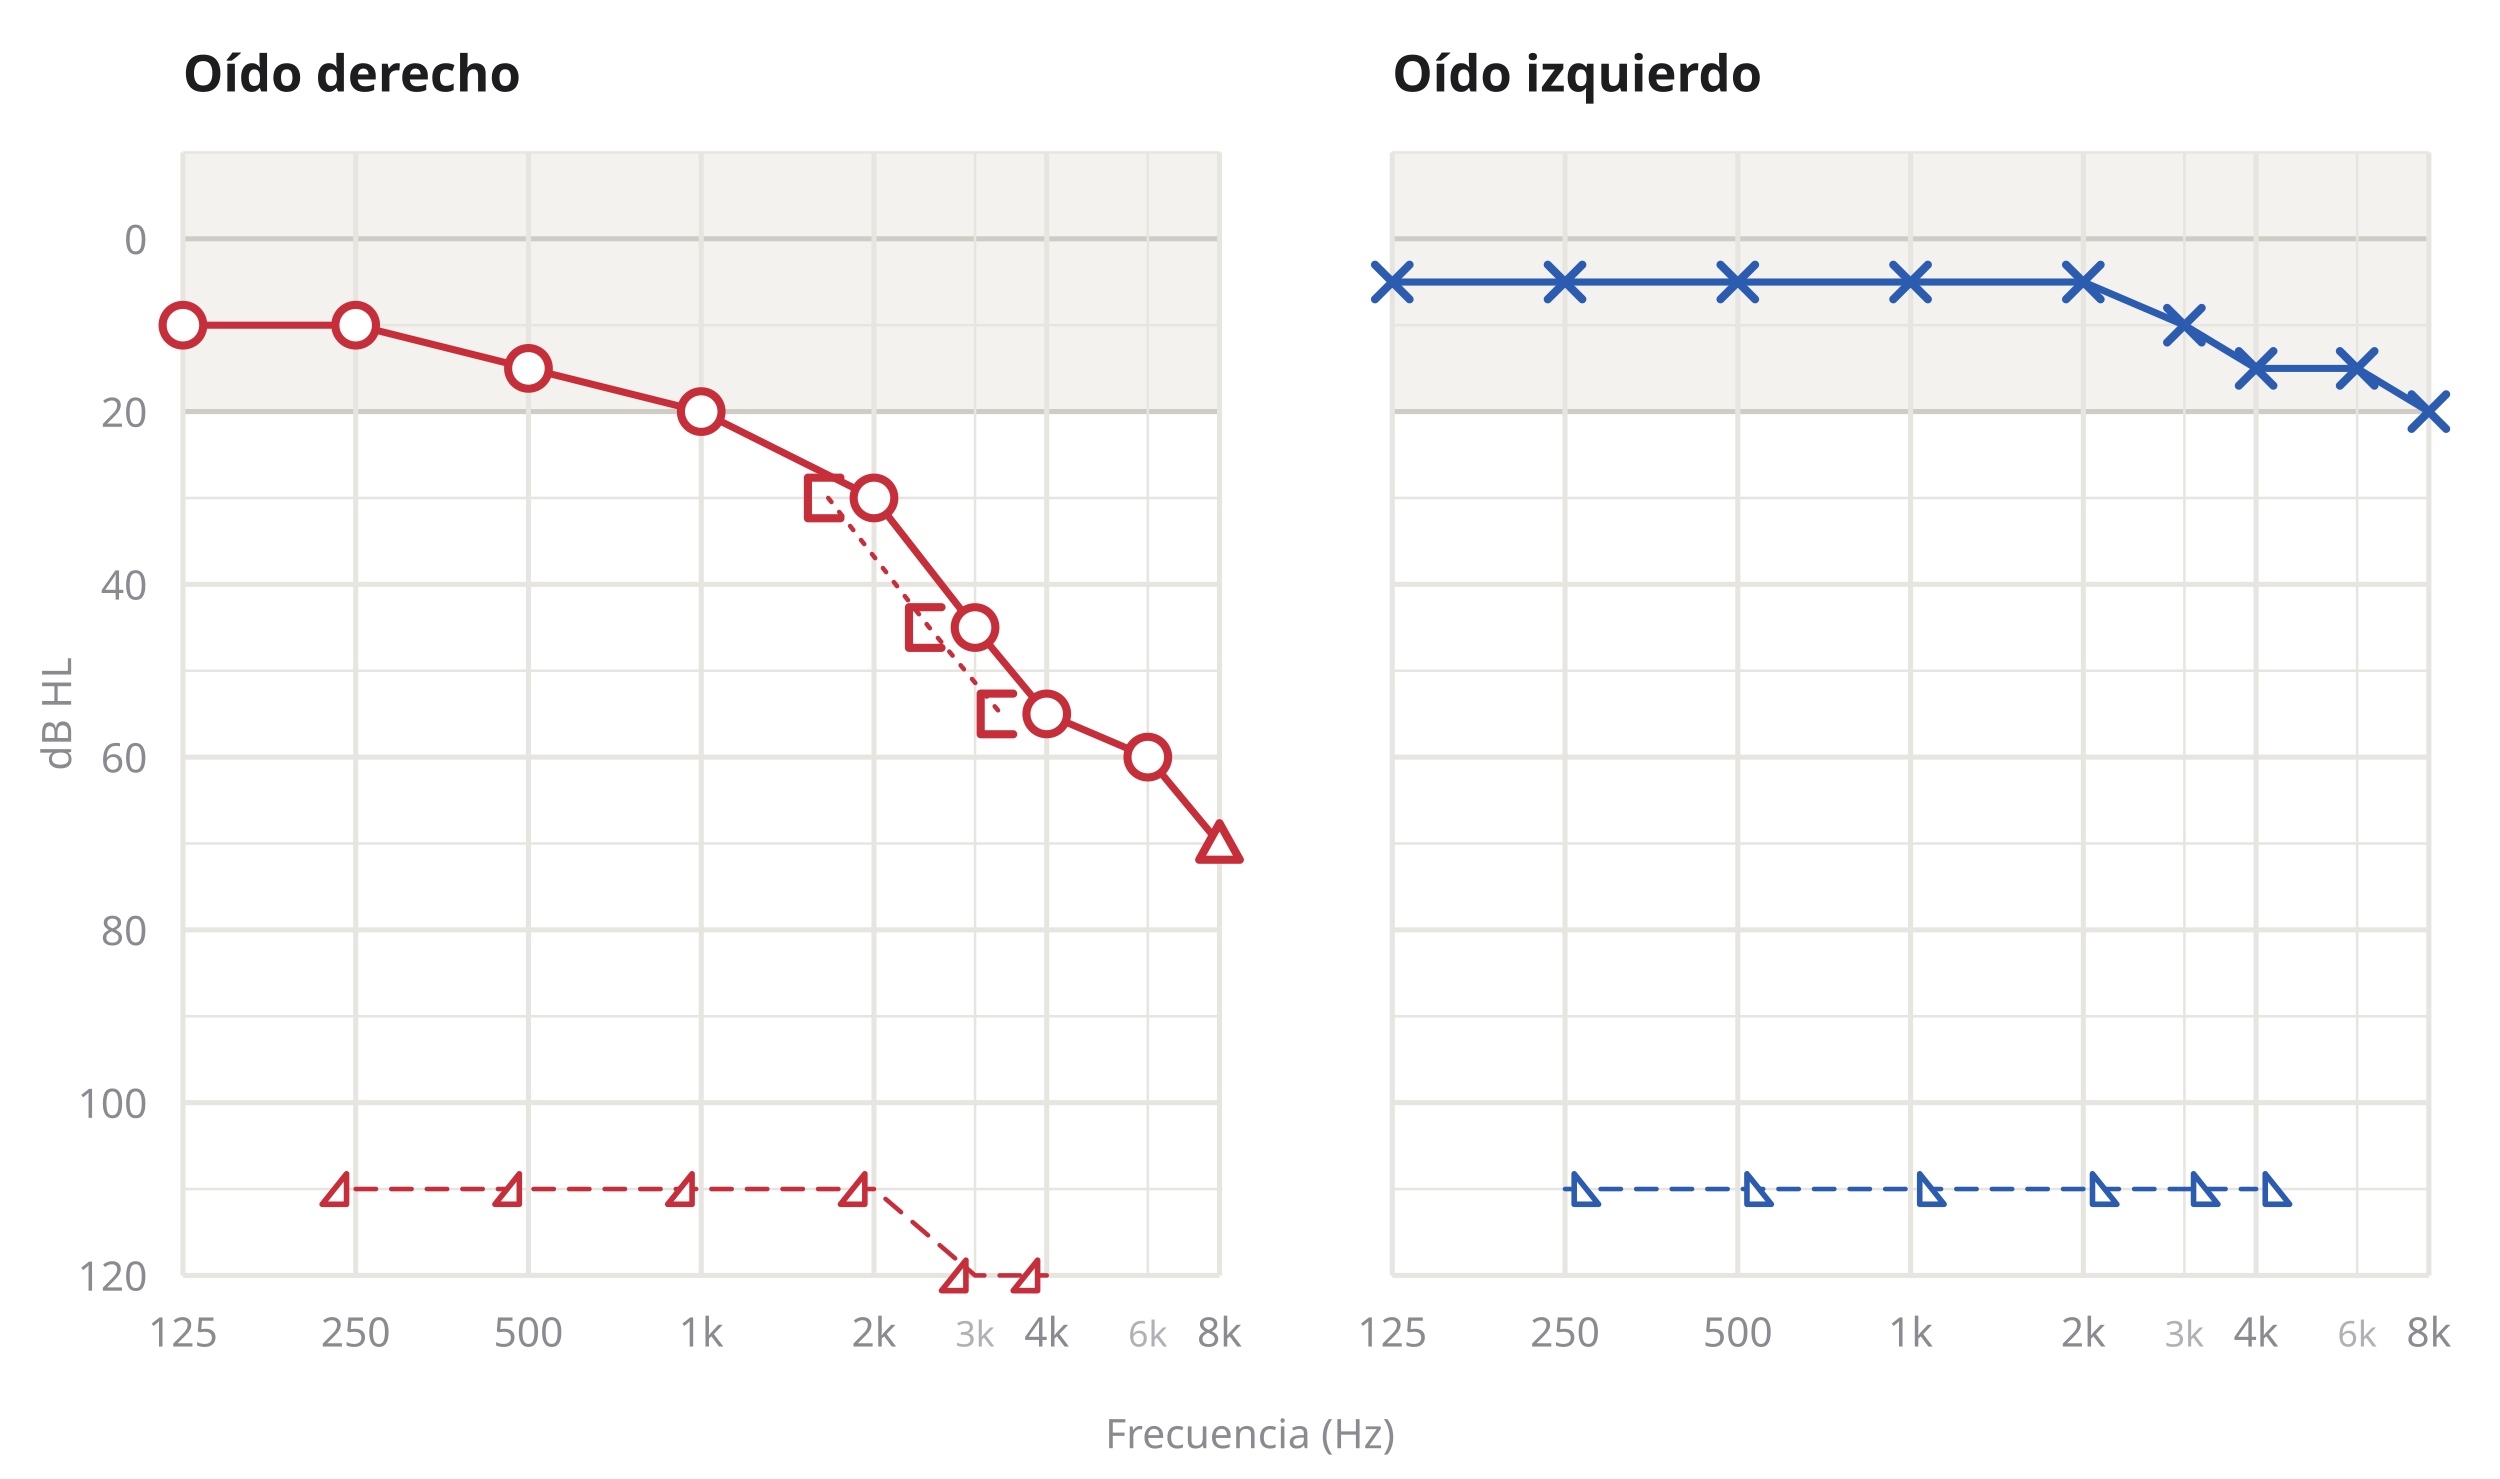
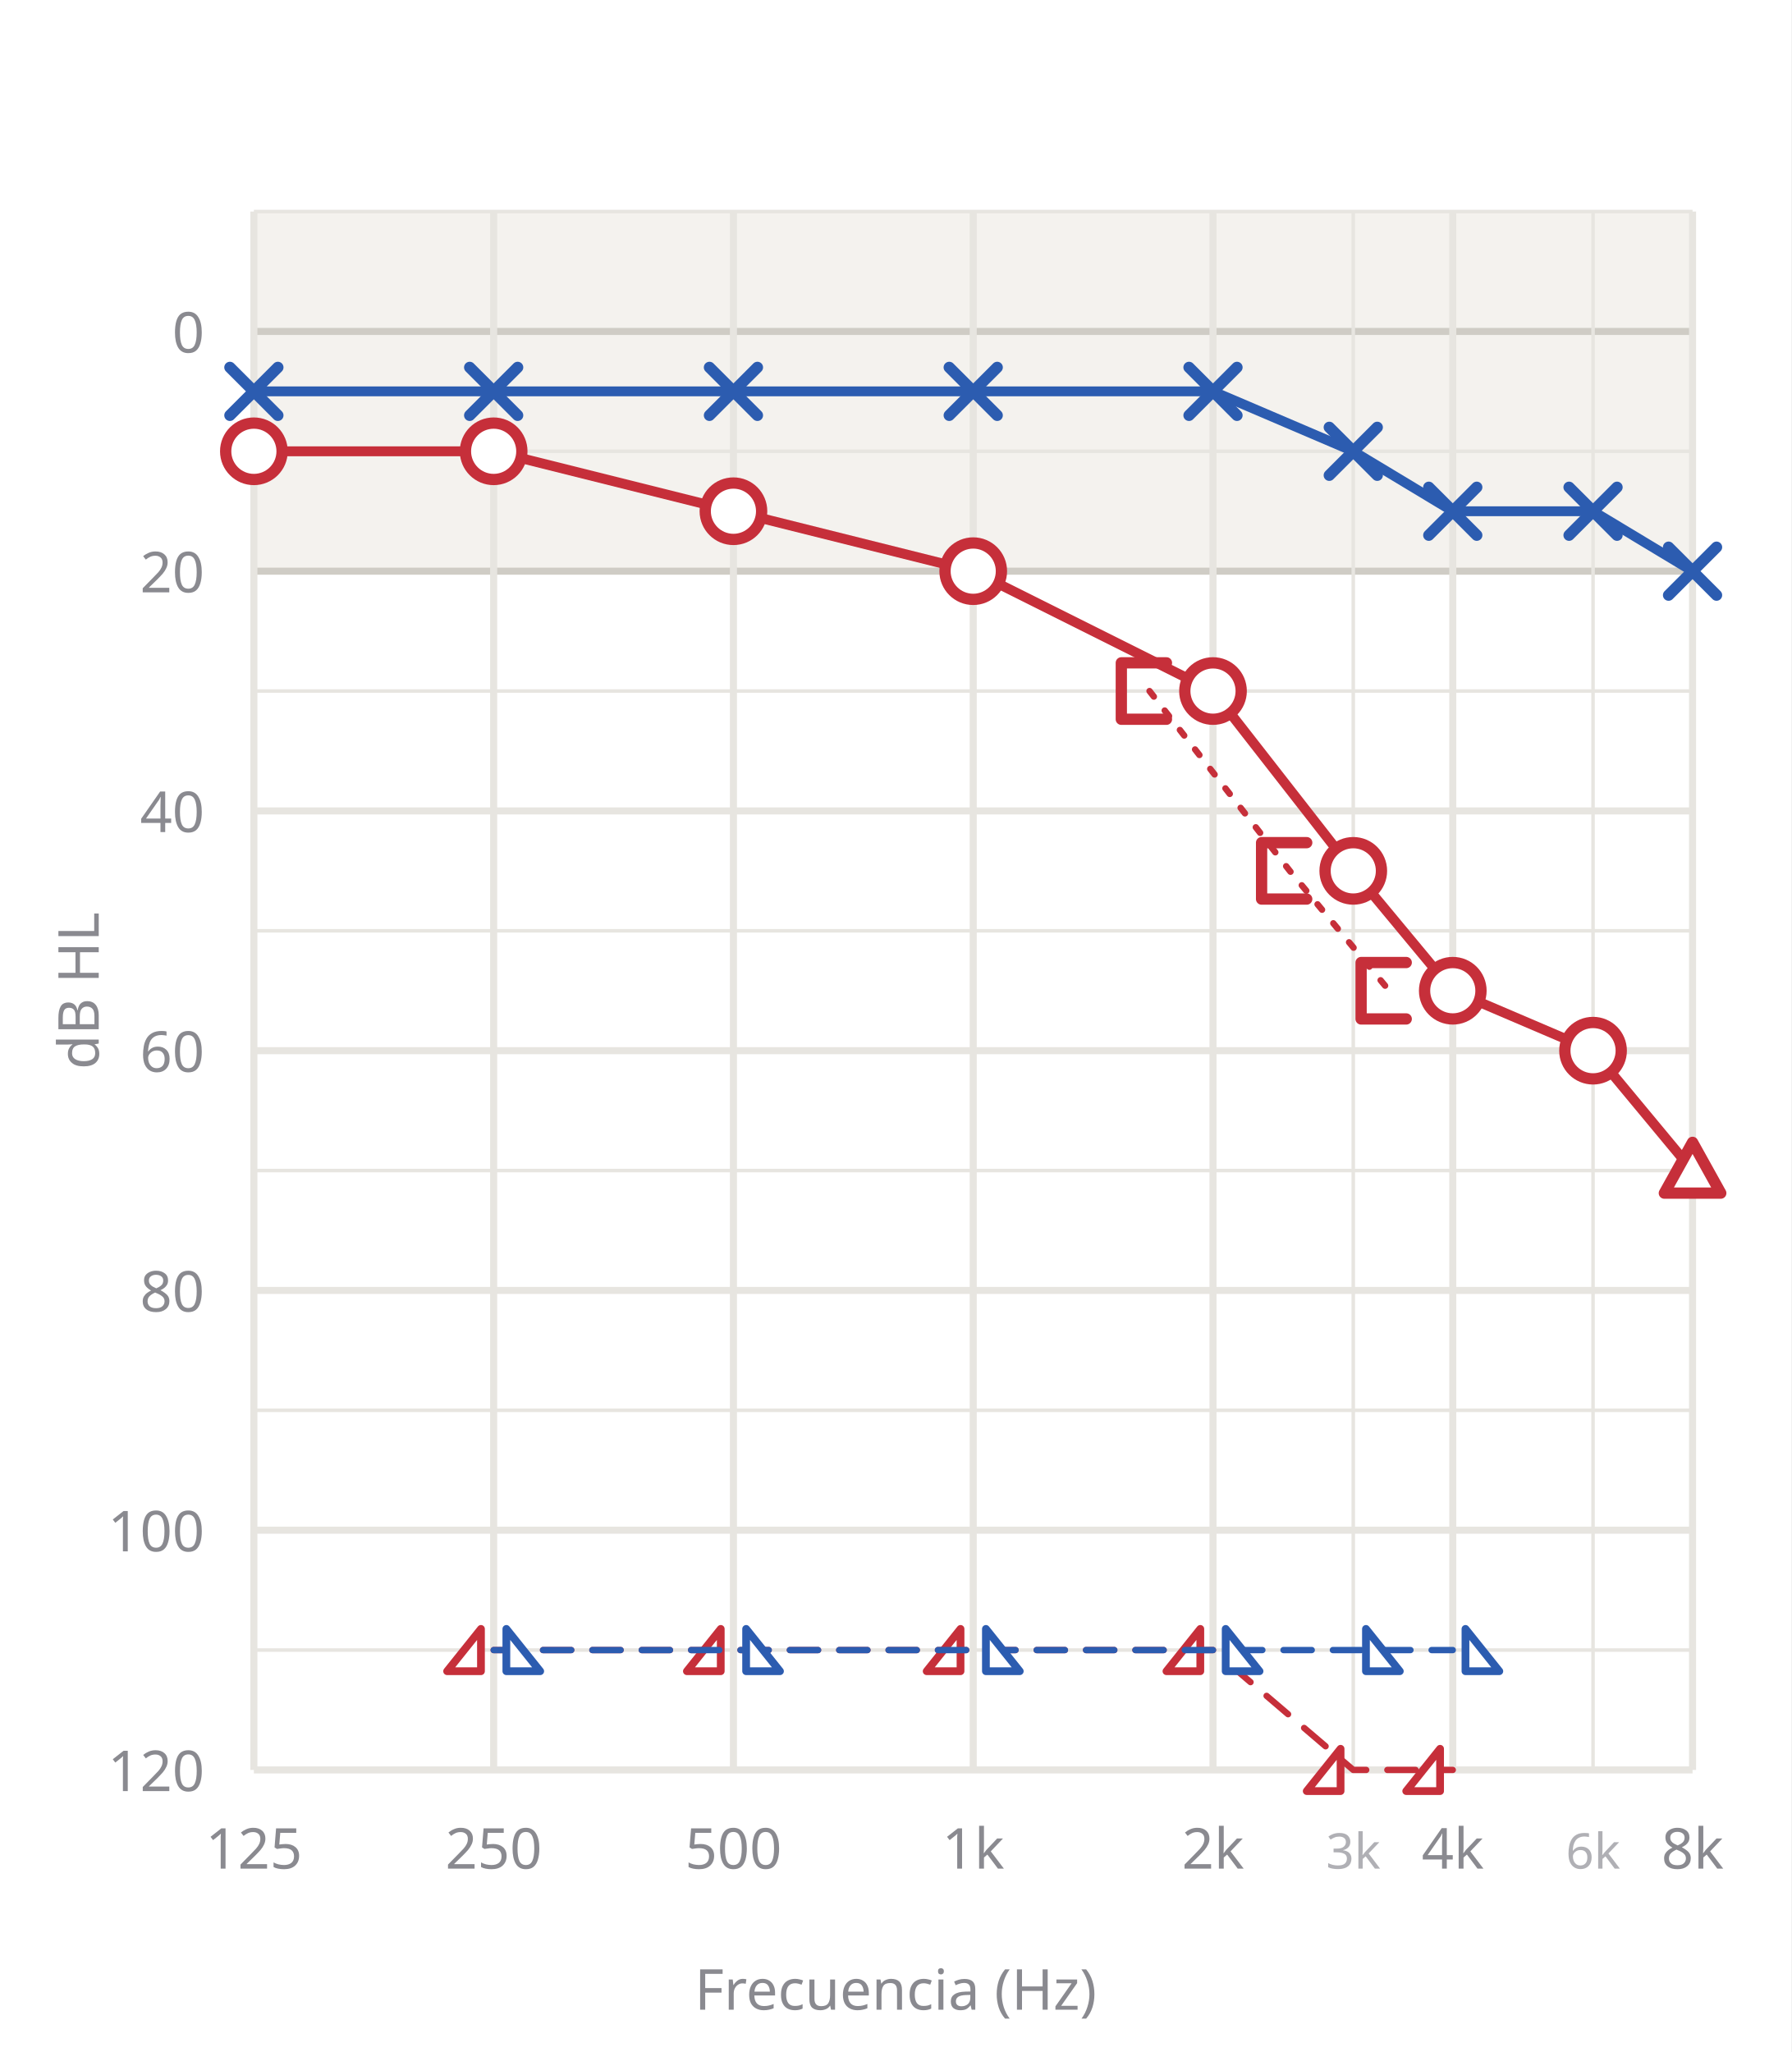
- <svg xmlns="http://www.w3.org/2000/svg" viewBox="0 0 492 291" width="492" height="291" font-family="'Plus Jakarta Sans', sans-serif">
+ <svg xmlns="http://www.w3.org/2000/svg" viewBox="0 0 254 291" width="254" height="291" font-family="'Plus Jakarta Sans', sans-serif">
  <rect width="100%" height="100%" fill="#ffffff" />
  <rect x="36" y="30" width="204" height="51" fill="#f4f2ee" stroke="none" stroke-width="0" />
  <line x1="36" y1="30" x2="240" y2="30" stroke="#e7e5e0" stroke-width="0.5" />
  <line x1="36" y1="47" x2="240" y2="47" stroke="#cfccc5" stroke-width="1" />
  <text x="29" y="50" font-size="8" fill="#8a8a90" text-anchor="end" font-weight="400">0</text>
  <line x1="36" y1="64" x2="240" y2="64" stroke="#e7e5e0" stroke-width="0.5" />
  <line x1="36" y1="81" x2="240" y2="81" stroke="#cfccc5" stroke-width="1" />
  <text x="29" y="84" font-size="8" fill="#8a8a90" text-anchor="end" font-weight="400">20</text>
  <line x1="36" y1="98" x2="240" y2="98" stroke="#e7e5e0" stroke-width="0.5" />
  <line x1="36" y1="115" x2="240" y2="115" stroke="#e7e5e0" stroke-width="1" />
  <text x="29" y="118" font-size="8" fill="#8a8a90" text-anchor="end" font-weight="400">40</text>
  <line x1="36" y1="132" x2="240" y2="132" stroke="#e7e5e0" stroke-width="0.5" />
  <line x1="36" y1="149" x2="240" y2="149" stroke="#e7e5e0" stroke-width="1" />
  <text x="29" y="152" font-size="8" fill="#8a8a90" text-anchor="end" font-weight="400">60</text>
  <line x1="36" y1="166" x2="240" y2="166" stroke="#e7e5e0" stroke-width="0.5" />
  <line x1="36" y1="183" x2="240" y2="183" stroke="#e7e5e0" stroke-width="1" />
  <text x="29" y="186" font-size="8" fill="#8a8a90" text-anchor="end" font-weight="400">80</text>
  <line x1="36" y1="200" x2="240" y2="200" stroke="#e7e5e0" stroke-width="0.5" />
  <line x1="36" y1="217" x2="240" y2="217" stroke="#e7e5e0" stroke-width="1" />
  <text x="29" y="220" font-size="8" fill="#8a8a90" text-anchor="end" font-weight="400">100</text>
  <line x1="36" y1="234" x2="240" y2="234" stroke="#e7e5e0" stroke-width="0.5" />
  <line x1="36" y1="251" x2="240" y2="251" stroke="#e7e5e0" stroke-width="1" />
  <text x="29" y="254" font-size="8" fill="#8a8a90" text-anchor="end" font-weight="400">120</text>
  <line x1="36" y1="30" x2="36" y2="251" stroke="#e7e5e0" stroke-width="1" />
  <text x="36" y="265" font-size="8" fill="#8a8a90" text-anchor="middle" font-weight="400">125</text>
  <line x1="70" y1="30" x2="70" y2="251" stroke="#e7e5e0" stroke-width="1" />
  <text x="70" y="265" font-size="8" fill="#8a8a90" text-anchor="middle" font-weight="400">250</text>
  <line x1="104" y1="30" x2="104" y2="251" stroke="#e7e5e0" stroke-width="1" />
  <text x="104" y="265" font-size="8" fill="#8a8a90" text-anchor="middle" font-weight="400">500</text>
  <line x1="138" y1="30" x2="138" y2="251" stroke="#e7e5e0" stroke-width="1" />
  <text x="138" y="265" font-size="8" fill="#8a8a90" text-anchor="middle" font-weight="400">1k</text>
  <line x1="172" y1="30" x2="172" y2="251" stroke="#e7e5e0" stroke-width="1" />
  <text x="172" y="265" font-size="8" fill="#8a8a90" text-anchor="middle" font-weight="400">2k</text>
  <line x1="191.89" y1="30" x2="191.89" y2="251" stroke="#e7e5e0" stroke-width="0.5" />
  <text x="191.89" y="265" font-size="7" fill="#b0b0b5" text-anchor="middle" font-weight="400">3k</text>
  <line x1="206" y1="30" x2="206" y2="251" stroke="#e7e5e0" stroke-width="1" />
  <text x="206" y="265" font-size="8" fill="#8a8a90" text-anchor="middle" font-weight="400">4k</text>
  <line x1="225.89" y1="30" x2="225.89" y2="251" stroke="#e7e5e0" stroke-width="0.5" />
  <text x="225.89" y="265" font-size="7" fill="#b0b0b5" text-anchor="middle" font-weight="400">6k</text>
  <line x1="240" y1="30" x2="240" y2="251" stroke="#e7e5e0" stroke-width="1" />
  <text x="240" y="265" font-size="8" fill="#8a8a90" text-anchor="middle" font-weight="400">8k</text>
-   <text x="36" y="18" font-size="10" fill="#1d1d1f" text-anchor="start" font-weight="600">Oído derecho</text>
  <path d="M36,64 L70,64 L104,72.5 L138,81 L172,98 L191.89,123.5 L206,140.5 L225.89,149 L240,166" fill="none" stroke="#c62f3a" stroke-width="1.4" stroke-opacity="1.0" stroke-linejoin="round" stroke-linecap="round" />
  <path d="M163,98 L182.89,123.5 L197,140.5" fill="none" stroke="#c62f3a" stroke-width="0.9" stroke-opacity="1.0" stroke-linejoin="round" stroke-linecap="round" stroke-dasharray="1 2.5" />
  <path d="M70,234 L104,234 L138,234 L172,234 L191.89,251 L206,251" fill="none" stroke="#c62f3a" stroke-width="0.9" stroke-opacity="1.0" stroke-linejoin="round" stroke-linecap="round" stroke-dasharray="4 3" />
  <path d="M68.20,231.00 L68.20,237.00 L63.40,237.00 Z" fill="#ffffff" stroke="#c62f3a" stroke-width="1.1" stroke-linejoin="round" stroke-linecap="round" />
  <path d="M102.20,231.00 L102.20,237.00 L97.40,237.00 Z" fill="#ffffff" stroke="#c62f3a" stroke-width="1.1" stroke-linejoin="round" stroke-linecap="round" />
  <path d="M136.20,231.00 L136.20,237.00 L131.40,237.00 Z" fill="#ffffff" stroke="#c62f3a" stroke-width="1.1" stroke-linejoin="round" stroke-linecap="round" />
  <path d="M170.20,231.00 L170.20,237.00 L165.40,237.00 Z" fill="#ffffff" stroke="#c62f3a" stroke-width="1.1" stroke-linejoin="round" stroke-linecap="round" />
  <path d="M190.09,248.00 L190.09,254.00 L185.29,254.00 Z" fill="#ffffff" stroke="#c62f3a" stroke-width="1.1" stroke-linejoin="round" stroke-linecap="round" />
  <path d="M204.20,248.00 L204.20,254.00 L199.40,254.00 Z" fill="#ffffff" stroke="#c62f3a" stroke-width="1.1" stroke-linejoin="round" stroke-linecap="round" />
  <circle cx="36" cy="64" r="4" fill="#ffffff" stroke="#c62f3a" stroke-width="1.6" />
  <circle cx="70" cy="64" r="4" fill="#ffffff" stroke="#c62f3a" stroke-width="1.6" />
  <circle cx="104" cy="72.5" r="4" fill="#ffffff" stroke="#c62f3a" stroke-width="1.6" />
  <circle cx="138" cy="81" r="4" fill="#ffffff" stroke="#c62f3a" stroke-width="1.6" />
  <circle cx="172" cy="98" r="4" fill="#ffffff" stroke="#c62f3a" stroke-width="1.6" />
  <circle cx="191.89" cy="123.5" r="4" fill="#ffffff" stroke="#c62f3a" stroke-width="1.6" />
  <circle cx="206" cy="140.5" r="4" fill="#ffffff" stroke="#c62f3a" stroke-width="1.6" />
  <circle cx="225.89" cy="149" r="4" fill="#ffffff" stroke="#c62f3a" stroke-width="1.6" />
  <path d="M240.00,162.00 L236.00,169.20 L244.00,169.20 Z" fill="#ffffff" stroke="#c62f3a" stroke-width="1.6" stroke-linejoin="round" stroke-linecap="round" />
  <path d="M165.40,94.00 L159.00,94.00 L159.00,102.00 L165.40,102.00" fill="none" stroke="#c62f3a" stroke-width="1.6" stroke-linejoin="round" stroke-linecap="round" />
  <path d="M185.29,119.50 L178.89,119.50 L178.89,127.50 L185.29,127.50" fill="none" stroke="#c62f3a" stroke-width="1.6" stroke-linejoin="round" stroke-linecap="round" />
  <path d="M199.40,136.50 L193.00,136.50 L193.00,144.50 L199.40,144.50" fill="none" stroke="#c62f3a" stroke-width="1.6" stroke-linejoin="round" stroke-linecap="round" />
-   <rect x="274" y="30" width="204" height="51" fill="#f4f2ee" stroke="none" stroke-width="0" />
-   <line x1="274" y1="30" x2="478" y2="30" stroke="#e7e5e0" stroke-width="0.5" />
-   <line x1="274" y1="47" x2="478" y2="47" stroke="#cfccc5" stroke-width="1" />
-   <line x1="274" y1="64" x2="478" y2="64" stroke="#e7e5e0" stroke-width="0.5" />
-   <line x1="274" y1="81" x2="478" y2="81" stroke="#cfccc5" stroke-width="1" />
-   <line x1="274" y1="98" x2="478" y2="98" stroke="#e7e5e0" stroke-width="0.5" />
-   <line x1="274" y1="115" x2="478" y2="115" stroke="#e7e5e0" stroke-width="1" />
-   <line x1="274" y1="132" x2="478" y2="132" stroke="#e7e5e0" stroke-width="0.5" />
-   <line x1="274" y1="149" x2="478" y2="149" stroke="#e7e5e0" stroke-width="1" />
-   <line x1="274" y1="166" x2="478" y2="166" stroke="#e7e5e0" stroke-width="0.5" />
-   <line x1="274" y1="183" x2="478" y2="183" stroke="#e7e5e0" stroke-width="1" />
-   <line x1="274" y1="200" x2="478" y2="200" stroke="#e7e5e0" stroke-width="0.5" />
-   <line x1="274" y1="217" x2="478" y2="217" stroke="#e7e5e0" stroke-width="1" />
-   <line x1="274" y1="234" x2="478" y2="234" stroke="#e7e5e0" stroke-width="0.5" />
-   <line x1="274" y1="251" x2="478" y2="251" stroke="#e7e5e0" stroke-width="1" />
-   <line x1="274" y1="30" x2="274" y2="251" stroke="#e7e5e0" stroke-width="1" />
-   <text x="274" y="265" font-size="8" fill="#8a8a90" text-anchor="middle" font-weight="400">125</text>
-   <line x1="308" y1="30" x2="308" y2="251" stroke="#e7e5e0" stroke-width="1" />
-   <text x="308" y="265" font-size="8" fill="#8a8a90" text-anchor="middle" font-weight="400">250</text>
-   <line x1="342" y1="30" x2="342" y2="251" stroke="#e7e5e0" stroke-width="1" />
-   <text x="342" y="265" font-size="8" fill="#8a8a90" text-anchor="middle" font-weight="400">500</text>
-   <line x1="376" y1="30" x2="376" y2="251" stroke="#e7e5e0" stroke-width="1" />
-   <text x="376" y="265" font-size="8" fill="#8a8a90" text-anchor="middle" font-weight="400">1k</text>
-   <line x1="410" y1="30" x2="410" y2="251" stroke="#e7e5e0" stroke-width="1" />
-   <text x="410" y="265" font-size="8" fill="#8a8a90" text-anchor="middle" font-weight="400">2k</text>
-   <line x1="429.89" y1="30" x2="429.89" y2="251" stroke="#e7e5e0" stroke-width="0.5" />
-   <text x="429.89" y="265" font-size="7" fill="#b0b0b5" text-anchor="middle" font-weight="400">3k</text>
-   <line x1="444" y1="30" x2="444" y2="251" stroke="#e7e5e0" stroke-width="1" />
-   <text x="444" y="265" font-size="8" fill="#8a8a90" text-anchor="middle" font-weight="400">4k</text>
-   <line x1="463.89" y1="30" x2="463.89" y2="251" stroke="#e7e5e0" stroke-width="0.5" />
-   <text x="463.89" y="265" font-size="7" fill="#b0b0b5" text-anchor="middle" font-weight="400">6k</text>
-   <line x1="478" y1="30" x2="478" y2="251" stroke="#e7e5e0" stroke-width="1" />
-   <text x="478" y="265" font-size="8" fill="#8a8a90" text-anchor="middle" font-weight="400">8k</text>
-   <text x="274" y="18" font-size="10" fill="#1d1d1f" text-anchor="start" font-weight="600">Oído izquierdo</text>
-   <path d="M274,55.5 L308,55.5 L342,55.5 L376,55.5 L410,55.5 L429.89,64 L444,72.5 L463.89,72.5 L478,81" fill="none" stroke="#2c5cb0" stroke-width="1.4" stroke-opacity="1.0" stroke-linejoin="round" stroke-linecap="round" />
-   <path d="M308,234 L342,234 L376,234 L410,234 L429.89,234 L444,234" fill="none" stroke="#2c5cb0" stroke-width="0.9" stroke-opacity="1.0" stroke-linejoin="round" stroke-linecap="round" stroke-dasharray="4 3" />
-   <path d="M309.80,231.00 L309.80,237.00 L314.60,237.00 Z" fill="#ffffff" stroke="#2c5cb0" stroke-width="1.1" stroke-linejoin="round" stroke-linecap="round" />
-   <path d="M343.80,231.00 L343.80,237.00 L348.60,237.00 Z" fill="#ffffff" stroke="#2c5cb0" stroke-width="1.1" stroke-linejoin="round" stroke-linecap="round" />
-   <path d="M377.80,231.00 L377.80,237.00 L382.60,237.00 Z" fill="#ffffff" stroke="#2c5cb0" stroke-width="1.1" stroke-linejoin="round" stroke-linecap="round" />
-   <path d="M411.80,231.00 L411.80,237.00 L416.60,237.00 Z" fill="#ffffff" stroke="#2c5cb0" stroke-width="1.1" stroke-linejoin="round" stroke-linecap="round" />
-   <path d="M431.69,231.00 L431.69,237.00 L436.49,237.00 Z" fill="#ffffff" stroke="#2c5cb0" stroke-width="1.1" stroke-linejoin="round" stroke-linecap="round" />
-   <path d="M445.80,231.00 L445.80,237.00 L450.60,237.00 Z" fill="#ffffff" stroke="#2c5cb0" stroke-width="1.1" stroke-linejoin="round" stroke-linecap="round" />
-   <path d="M270.60,52.10 L277.40,58.90 M270.60,58.90 L277.40,52.10" fill="none" stroke="#2c5cb0" stroke-width="1.6" stroke-linejoin="round" stroke-linecap="round" />
-   <path d="M304.60,52.10 L311.40,58.90 M304.60,58.90 L311.40,52.10" fill="none" stroke="#2c5cb0" stroke-width="1.6" stroke-linejoin="round" stroke-linecap="round" />
-   <path d="M338.60,52.10 L345.40,58.90 M338.60,58.90 L345.40,52.10" fill="none" stroke="#2c5cb0" stroke-width="1.6" stroke-linejoin="round" stroke-linecap="round" />
-   <path d="M372.60,52.10 L379.40,58.90 M372.60,58.90 L379.40,52.10" fill="none" stroke="#2c5cb0" stroke-width="1.6" stroke-linejoin="round" stroke-linecap="round" />
-   <path d="M406.60,52.10 L413.40,58.90 M406.60,58.90 L413.40,52.10" fill="none" stroke="#2c5cb0" stroke-width="1.6" stroke-linejoin="round" stroke-linecap="round" />
-   <path d="M426.49,60.60 L433.29,67.40 M426.49,67.40 L433.29,60.60" fill="none" stroke="#2c5cb0" stroke-width="1.6" stroke-linejoin="round" stroke-linecap="round" />
-   <path d="M440.60,69.10 L447.40,75.90 M440.60,75.90 L447.40,69.10" fill="none" stroke="#2c5cb0" stroke-width="1.6" stroke-linejoin="round" stroke-linecap="round" />
-   <path d="M460.49,69.10 L467.29,75.90 M460.49,75.90 L467.29,69.10" fill="none" stroke="#2c5cb0" stroke-width="1.6" stroke-linejoin="round" stroke-linecap="round" />
-   <path d="M474.60,77.60 L481.40,84.40 M474.60,84.40 L481.40,77.60" fill="none" stroke="#2c5cb0" stroke-width="1.6" stroke-linejoin="round" stroke-linecap="round" />
+   <path d="M36,55.5 L70,55.5 L104,55.5 L138,55.5 L172,55.5 L191.89,64 L206,72.5 L225.89,72.5 L240,81" fill="none" stroke="#2c5cb0" stroke-width="1.4" stroke-opacity="1.0" stroke-linejoin="round" stroke-linecap="round" />
+   <path d="M70,234 L104,234 L138,234 L172,234 L191.89,234 L206,234" fill="none" stroke="#2c5cb0" stroke-width="0.9" stroke-opacity="1.0" stroke-linejoin="round" stroke-linecap="round" stroke-dasharray="4 3" />
+   <path d="M71.80,231.00 L71.80,237.00 L76.60,237.00 Z" fill="#ffffff" stroke="#2c5cb0" stroke-width="1.1" stroke-linejoin="round" stroke-linecap="round" />
+   <path d="M105.80,231.00 L105.80,237.00 L110.60,237.00 Z" fill="#ffffff" stroke="#2c5cb0" stroke-width="1.1" stroke-linejoin="round" stroke-linecap="round" />
+   <path d="M139.80,231.00 L139.80,237.00 L144.60,237.00 Z" fill="#ffffff" stroke="#2c5cb0" stroke-width="1.1" stroke-linejoin="round" stroke-linecap="round" />
+   <path d="M173.80,231.00 L173.80,237.00 L178.60,237.00 Z" fill="#ffffff" stroke="#2c5cb0" stroke-width="1.1" stroke-linejoin="round" stroke-linecap="round" />
+   <path d="M193.69,231.00 L193.69,237.00 L198.49,237.00 Z" fill="#ffffff" stroke="#2c5cb0" stroke-width="1.1" stroke-linejoin="round" stroke-linecap="round" />
+   <path d="M207.80,231.00 L207.80,237.00 L212.60,237.00 Z" fill="#ffffff" stroke="#2c5cb0" stroke-width="1.1" stroke-linejoin="round" stroke-linecap="round" />
+   <path d="M32.60,52.10 L39.40,58.90 M32.60,58.90 L39.40,52.10" fill="none" stroke="#2c5cb0" stroke-width="1.6" stroke-linejoin="round" stroke-linecap="round" />
+   <path d="M66.60,52.10 L73.40,58.90 M66.60,58.90 L73.40,52.10" fill="none" stroke="#2c5cb0" stroke-width="1.6" stroke-linejoin="round" stroke-linecap="round" />
+   <path d="M100.60,52.10 L107.40,58.90 M100.60,58.90 L107.40,52.10" fill="none" stroke="#2c5cb0" stroke-width="1.6" stroke-linejoin="round" stroke-linecap="round" />
+   <path d="M134.60,52.10 L141.40,58.90 M134.60,58.90 L141.40,52.10" fill="none" stroke="#2c5cb0" stroke-width="1.6" stroke-linejoin="round" stroke-linecap="round" />
+   <path d="M168.60,52.10 L175.40,58.90 M168.60,58.90 L175.40,52.10" fill="none" stroke="#2c5cb0" stroke-width="1.6" stroke-linejoin="round" stroke-linecap="round" />
+   <path d="M188.49,60.60 L195.29,67.40 M188.49,67.40 L195.29,60.60" fill="none" stroke="#2c5cb0" stroke-width="1.6" stroke-linejoin="round" stroke-linecap="round" />
+   <path d="M202.60,69.10 L209.40,75.90 M202.60,75.90 L209.40,69.10" fill="none" stroke="#2c5cb0" stroke-width="1.6" stroke-linejoin="round" stroke-linecap="round" />
+   <path d="M222.49,69.10 L229.29,75.90 M222.49,75.90 L229.29,69.10" fill="none" stroke="#2c5cb0" stroke-width="1.6" stroke-linejoin="round" stroke-linecap="round" />
+   <path d="M236.60,77.60 L243.40,84.40 M236.60,84.40 L243.40,77.60" fill="none" stroke="#2c5cb0" stroke-width="1.6" stroke-linejoin="round" stroke-linecap="round" />
  <text x="14" y="140.5" font-size="8" fill="#8a8a90" text-anchor="middle" font-weight="400" transform="rotate(-90 14 140.5)">dB HL</text>
-   <text x="246" y="285" font-size="8" fill="#8a8a90" text-anchor="middle" font-weight="400">Frecuencia (Hz)</text>
+   <text x="127" y="285" font-size="8" fill="#8a8a90" text-anchor="middle" font-weight="400">Frecuencia (Hz)</text>
</svg>
